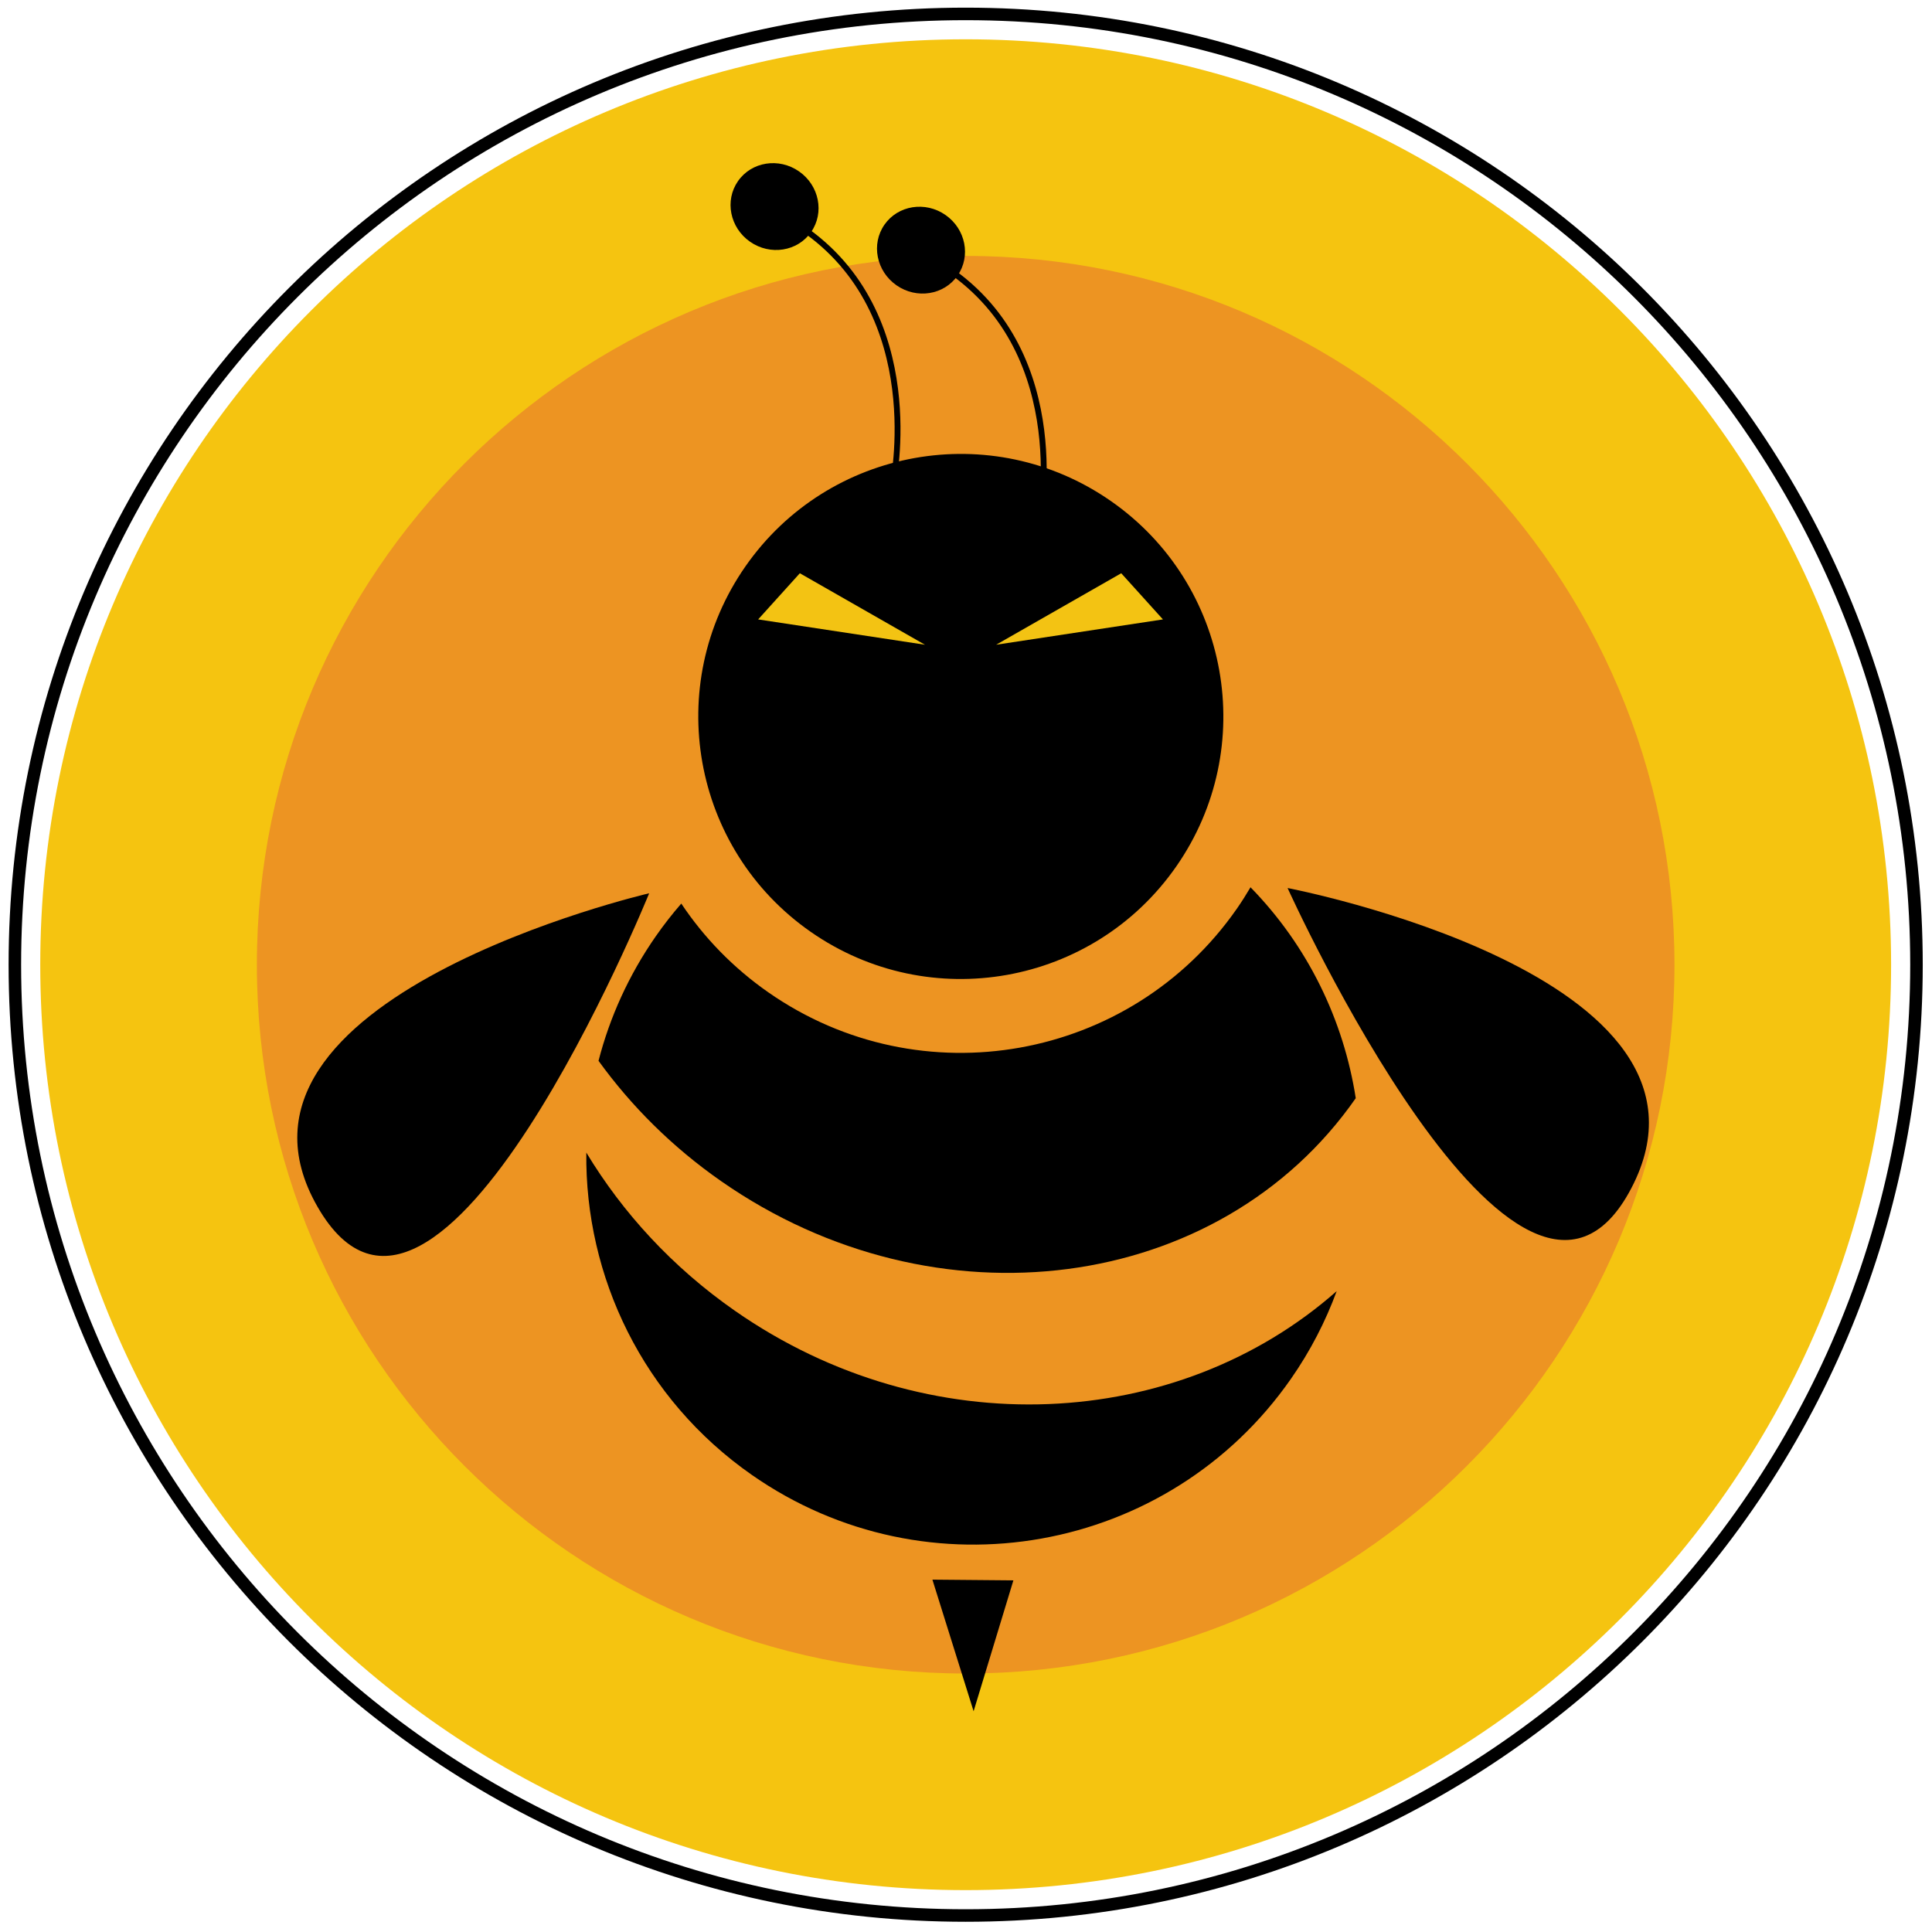
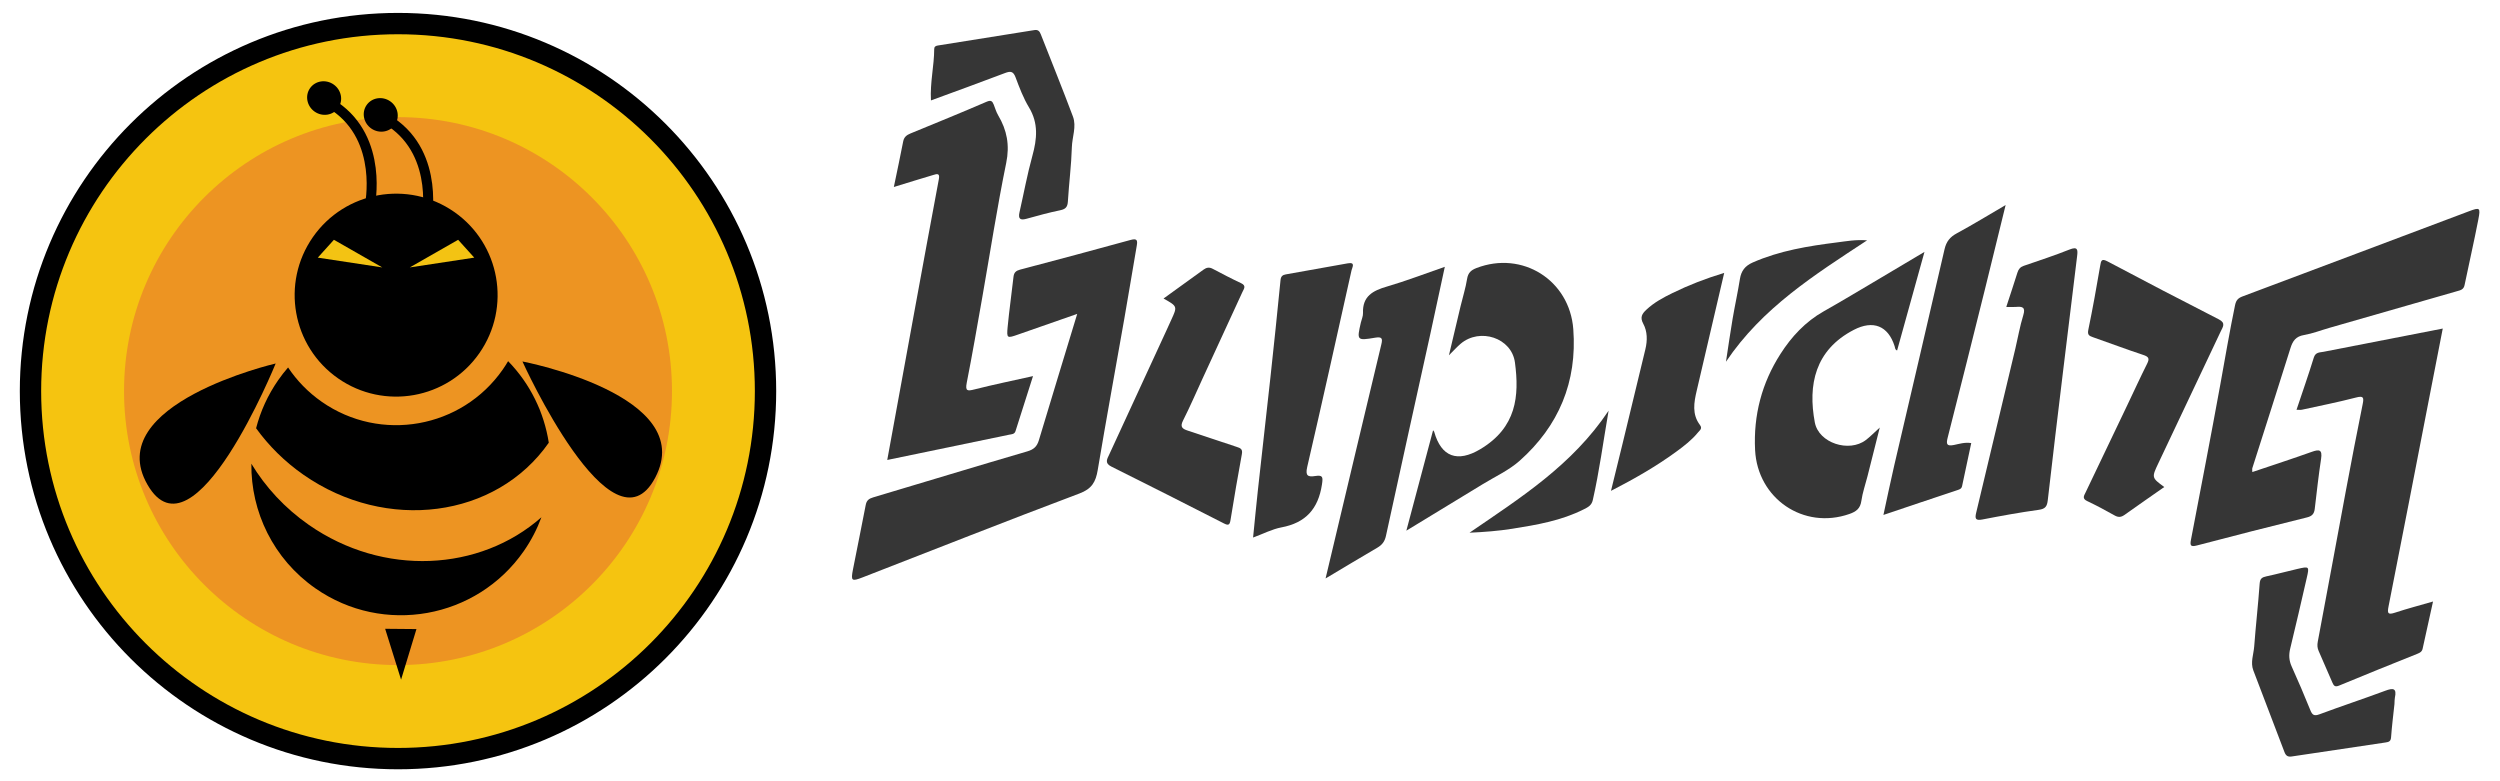
- <svg xmlns="http://www.w3.org/2000/svg" version="1.1" id="Layer_1" x="0px" y="0px" width="1080px" height="1080px" viewBox="0 0 1080 1080" style="enable-background:new 0 0 1080 1080;" xml:space="preserve">
-   <path style="fill:#F5C410;" d="M22.499,539.275c0-285.703,231.605-517.309,517.313-517.309  c285.709,0,517.324,231.605,517.324,517.309c0,285.713-231.615,517.318-517.324,517.318  C254.104,1056.594,22.499,824.988,22.499,539.275" />
-   <path style="fill:#ED9422;" d="M936.038,539.275c0,218.836-177.4,396.227-396.227,396.227  c-218.834,0-396.217-177.391-396.217-396.227c0-218.824,177.383-396.217,396.217-396.217  C758.638,143.059,936.038,320.451,936.038,539.275z" />
-   <path style="fill:none;stroke:#000000;stroke-width:7;stroke-miterlimit:10;" d="M8.308,539.275  c0-293.539,237.955-531.498,531.504-531.498c293.541,0,531.514,237.959,531.514,531.498c0,293.551-237.973,531.51-531.514,531.51  C246.263,1070.785,8.308,832.826,8.308,539.275" />
+ <svg xmlns="http://www.w3.org/2000/svg" version="1.1" id="Layer_1" x="0px" y="0px" width="820px" height="256px" viewBox="64.5 0 820 256" enable-background="new 64.5 0 820 256" xml:space="preserve">
+   <g>
+     <g>
+       <path fill-rule="evenodd" clip-rule="evenodd" fill="#363636" d="M417.825,102.958c-6.788,2.367-13.048,4.531-19.292,6.735    c-3.732,1.318-3.881,1.333-3.524-2.469c0.514-5.493,1.323-10.959,1.92-16.445c0.155-1.415,0.85-1.994,2.139-2.336    c12.089-3.204,24.18-6.396,36.231-9.732c2.203-0.609,2.359,0.128,2.054,1.902c-1.386,8.032-2.699,16.077-4.109,24.105    c-2.897,16.494-5.928,32.967-8.696,49.482c-0.645,3.847-1.903,6.125-5.963,7.653c-23.805,8.956-47.454,18.328-71.165,27.534    c-3.598,1.396-3.877,1.163-3.152-2.582c1.367-7.069,2.855-14.117,4.193-21.192c0.287-1.518,1.084-2.068,2.448-2.475    c16.861-5.024,33.69-10.157,50.577-15.095c2.141-0.625,3.165-1.645,3.769-3.655C409.337,130.796,413.488,117.223,417.825,102.958z    " />
+       <path fill-rule="evenodd" clip-rule="evenodd" fill="#363636" d="M803.256,154.835c6.668-2.251,13.098-4.341,19.459-6.614    c2.475-0.885,3.574-0.819,3.098,2.296c-0.836,5.455-1.424,10.947-2.082,16.429c-0.188,1.558-0.861,2.348-2.511,2.755    c-12.056,2.983-24.095,6.04-36.104,9.205c-2.253,0.595-2.312-0.127-1.963-1.949c3.25-16.978,6.54-33.946,9.631-50.954    c1.572-8.645,3.023-17.311,4.816-25.917c0.328-1.573,0.954-2.299,2.44-2.856c24.73-9.258,49.433-18.59,74.148-27.885    c3.759-1.413,3.971-1.317,3.189,2.731c-1.385,7.176-3.033,14.3-4.504,21.459c-0.308,1.493-1.383,1.668-2.521,1.993    c-13.974,4.001-27.944,8.019-41.913,12.037c-2.75,0.79-5.452,1.854-8.254,2.332c-2.622,0.448-3.663,1.894-4.394,4.231    c-4.116,13.158-8.35,26.281-12.526,39.422C803.179,153.826,803.256,154.158,803.256,154.835z" />
+       <path fill-rule="evenodd" clip-rule="evenodd" fill="#363636" d="M357.68,61.336c1.118-5.413,2.143-10.167,3.063-14.941    c0.281-1.456,1.148-2.108,2.411-2.626c8.337-3.421,16.681-6.827,24.954-10.396c1.438-0.62,1.875-0.205,2.33,0.925    c0.474,1.177,0.813,2.433,1.453,3.511c2.899,4.888,3.845,9.789,2.646,15.636c-3.003,14.64-5.268,29.431-7.862,44.154    c-1.64,9.306-3.245,18.619-5.073,27.888c-0.571,2.896,0.254,2.818,2.61,2.22c6.146-1.562,12.365-2.832,19.117-4.344    c-2.01,6.302-3.892,12.161-5.737,18.031c-0.341,1.086-1.321,1.026-2.06,1.182c-13.251,2.779-26.513,5.506-40.014,8.294    c3.07-16.792,6.091-33.354,9.128-49.912c2.585-14.095,5.164-28.189,7.813-42.271c0.38-2.022-0.753-1.618-1.775-1.316    C366.533,58.595,362.403,59.888,357.68,61.336z" />
+       <path fill-rule="evenodd" clip-rule="evenodd" fill="#363636" d="M817.76,134.403c1.96-5.864,3.924-11.452,5.666-17.108    c0.568-1.844,1.976-1.666,3.211-1.91c12.917-2.547,25.845-5.046,39.086-7.62c-1.507,7.729-3.001,15.368-4.487,23.009    c-4.413,22.702-8.79,45.409-13.286,68.094c-0.463,2.329-0.239,2.86,2.146,2.074c3.905-1.288,7.888-2.33,12.437-3.648    c-1.204,5.446-2.322,10.462-3.413,15.483c-0.211,0.972-0.876,1.325-1.717,1.663c-8.573,3.443-17.147,6.883-25.677,10.432    c-1.285,0.536-1.73,0.105-2.164-0.894c-1.518-3.496-3.037-6.989-4.555-10.483c-0.427-0.985-0.489-1.904-0.273-3.048    c3.146-16.568,6.161-33.161,9.262-49.737c1.757-9.393,3.563-18.778,5.461-28.144c0.459-2.258,0.242-2.812-2.25-2.161    c-5.842,1.519-11.772,2.694-17.673,3.984C819.048,134.496,818.521,134.403,817.76,134.403z" />
+       <path fill-rule="evenodd" clip-rule="evenodd" fill="#363636" d="M525.785,174.058c3.043-11.434,5.896-22.155,8.762-32.924    c0.153,0.199,0.321,0.327,0.366,0.49c2.316,8.285,7.667,10.15,15.093,5.726c11.973-7.132,12.845-17.471,11.402-28.41    c-1.076-8.168-11.504-11.514-17.799-6.206c-1.116,0.941-2.093,2.05-3.857,3.798c1.417-5.983,2.605-11.047,3.816-16.104    c0.717-2.993,1.657-5.947,2.143-8.975c0.32-1.999,1.338-2.867,3.066-3.534c15.022-5.789,30.561,3.942,31.765,20.056    c1.292,17.268-4.747,31.726-17.594,43.154c-3.519,3.129-8.01,5.174-12.086,7.666C542.718,163.776,534.552,168.725,525.785,174.058    z" />
+       <path fill-rule="evenodd" clip-rule="evenodd" fill="#363636" d="M695.728,82.618c-3.145,11.33-6.057,21.819-8.974,32.328    c-0.697-0.169-0.665-0.917-0.826-1.42c-2.137-6.691-7.055-8.608-13.368-5.338c-12.773,6.616-15.097,18.084-12.803,30.35    c1.271,6.8,11.249,9.979,16.739,5.795c1.402-1.067,2.639-2.352,4.567-4.094c-1.475,5.854-2.754,10.952-4.045,16.046    c-0.677,2.674-1.613,5.31-1.995,8.024c-0.352,2.509-1.704,3.497-3.902,4.27c-15.034,5.276-30.152-5.026-30.952-20.969    c-0.574-11.446,2.221-21.987,8.324-31.519c3.604-5.631,8.166-10.576,14.166-13.962c5.46-3.08,10.835-6.314,16.233-9.504    C684.274,89.446,689.639,86.239,695.728,82.618z" />
+       <path fill-rule="evenodd" clip-rule="evenodd" fill="#363636" d="M446.139,97.915c4.568-3.296,8.865-6.383,13.146-9.493    c0.952-0.691,1.853-0.849,2.95-0.271c3.1,1.632,6.202,3.265,9.373,4.749c1.762,0.825,0.887,1.836,0.431,2.829    c-4.382,9.545-8.783,19.082-13.18,28.62c-2.088,4.529-4.058,9.118-6.311,13.563c-1.076,2.121-0.256,2.748,1.573,3.341    c5.342,1.73,10.644,3.589,15.986,5.317c1.249,0.404,2.035,0.706,1.73,2.355c-1.328,7.195-2.556,14.411-3.725,21.634    c-0.263,1.621-0.653,1.896-2.188,1.112c-12.28-6.275-24.587-12.503-36.931-18.653c-2.271-1.13-1.343-2.468-0.678-3.911    c6.26-13.582,12.524-27.163,18.787-40.745c0.533-1.157,1.051-2.32,1.583-3.479C450.713,100.483,450.714,100.484,446.139,97.915z" />
+       <path fill-rule="evenodd" clip-rule="evenodd" fill="#363636" d="M774.38,159.741c-4.386,3.067-8.751,6.093-13.078,9.169    c-1.089,0.772-2.012,0.832-3.208,0.157c-2.962-1.666-5.963-3.277-9.032-4.732c-1.711-0.813-0.981-1.782-0.497-2.8    c4.571-9.585,9.159-19.16,13.735-28.744c2.15-4.501,4.222-9.042,6.459-13.501c0.857-1.709,0.506-2.289-1.293-2.881    c-5.532-1.819-10.977-3.898-16.481-5.807c-1.264-0.438-1.857-0.769-1.517-2.425c1.439-6.964,2.692-13.967,3.888-20.978    c0.297-1.74,0.438-2.51,2.476-1.429c12.104,6.419,24.25,12.76,36.454,18.984c2.351,1.198,1.309,2.474,0.656,3.855    c-6.802,14.409-13.623,28.809-20.444,43.209C770.202,156.667,770.196,156.664,774.38,159.741z" />
+       <path fill-rule="evenodd" clip-rule="evenodd" fill="#363636" d="M475.511,176.313c0.547-5.414,1.018-10.447,1.569-15.47    c1.354-12.339,2.773-24.671,4.114-37.012c1.158-10.652,2.276-21.31,3.32-31.974c0.123-1.248,0.695-1.671,1.693-1.851    c6.784-1.224,13.571-2.436,20.36-3.633c2.642-0.467,1.46,1.297,1.234,2.302c-4.8,21.513-9.566,43.034-14.537,64.508    c-0.669,2.888,0.24,3.32,2.595,2.957c2.515-0.388,2.632,0.246,2.237,2.816c-1.218,7.94-5.313,12.531-13.273,14.022    C481.759,173.556,478.872,175.078,475.511,176.313z" />
+       <path fill-rule="evenodd" clip-rule="evenodd" fill="#363636" d="M499.288,189.73c3.4-14.299,6.674-28.076,9.952-41.853    c2.771-11.643,5.539-23.286,8.339-34.922c0.453-1.886,0.277-2.586-2.046-2.191c-5.993,1.018-6.018,0.887-4.663-4.989    c0.236-1.032,0.738-2.071,0.696-3.089c-0.224-5.531,3.241-7.355,7.852-8.698c6.244-1.819,12.333-4.176,18.982-6.473    c-1.64,7.604-3.147,14.724-4.711,21.831c-4.872,22.139-9.795,44.267-14.597,66.419c-0.404,1.864-1.27,2.967-2.82,3.873    C510.79,182.843,505.351,186.12,499.288,189.73z" />
+       <path fill-rule="evenodd" clip-rule="evenodd" fill="#363636" d="M722.348,67.251c-2.295,9.355-4.459,18.294-6.684,27.218    c-4.076,16.362-8.152,32.725-12.324,49.062c-0.554,2.169-0.314,2.898,2.074,2.418c1.741-0.351,3.485-0.947,5.654-0.621    c-1.005,4.695-2.025,9.375-2.994,14.065c-0.185,0.893-0.722,1.095-1.497,1.35c-7.937,2.624-15.854,5.309-24.314,8.156    c1.239-5.688,2.316-10.941,3.531-16.164c5.501-23.659,11.077-47.302,16.514-70.976c0.578-2.515,1.76-4.004,4.001-5.217    C711.6,73.68,716.734,70.527,722.348,67.251z" />
+       <path fill-rule="evenodd" clip-rule="evenodd" fill="#363636" d="M722.555,100.682c1.318-4.036,2.532-7.652,3.668-11.292    c0.348-1.112,0.94-1.809,2.057-2.194c5.018-1.734,10.074-3.373,15.001-5.342c2.73-1.092,2.771,0.067,2.514,2.15    c-1.549,12.537-3.078,25.077-4.591,37.62c-1.705,14.135-3.43,28.268-5.03,42.415c-0.229,2.023-0.76,2.881-2.96,3.183    c-6.197,0.851-12.364,1.978-18.509,3.173c-2.329,0.453-2.46-0.379-2.01-2.256c4.311-17.958,8.588-35.924,12.862-53.891    c0.859-3.61,1.471-7.294,2.57-10.828c0.808-2.598-0.2-2.95-2.336-2.752C724.855,100.754,723.908,100.682,722.555,100.682z" />
+       <path fill-rule="evenodd" clip-rule="evenodd" fill="#363636" d="M630.038,89.507c-3.078,13.203-6.031,25.922-9.016,38.635    c-0.91,3.885-1.594,7.742,1.062,11.257c0.887,1.173-0.059,1.729-0.62,2.419c-2.03,2.487-4.551,4.434-7.121,6.312    c-6.589,4.819-13.644,8.861-21.44,12.873c1.362-5.552,2.614-10.608,3.843-15.671c2.488-10.257,4.963-20.519,7.438-30.779    c0.691-2.865,0.681-5.834-0.691-8.361c-1.179-2.17-0.351-3.318,1.025-4.613c2.5-2.354,5.492-3.959,8.538-5.453    C618.361,93.52,623.858,91.391,630.038,89.507z" />
+       <path fill-rule="evenodd" clip-rule="evenodd" fill="#363636" d="M369.854,32.941c-0.33-5.901,1.049-11.328,1.067-16.837    c0.002-0.768,0.428-1.058,1.179-1.176c10.57-1.666,21.138-3.35,31.7-5.062c1.236-0.2,1.713,0.444,2.096,1.421    c3.52,8.979,7.147,17.917,10.53,26.947c1.229,3.279-0.262,6.706-0.358,10.073c-0.17,5.93-0.945,11.84-1.302,17.768    c-0.109,1.816-0.73,2.522-2.521,2.889c-3.735,0.764-7.422,1.788-11.099,2.808c-2.066,0.571-2.722-0.063-2.256-2.112    c1.406-6.201,2.553-12.473,4.242-18.595c1.521-5.509,2.016-10.643-1.126-15.842c-1.846-3.055-3.14-6.479-4.396-9.845    c-0.765-2.045-1.677-2.106-3.513-1.405C386.191,26.994,378.227,29.86,369.854,32.941z" />
+       <path fill-rule="evenodd" clip-rule="evenodd" fill="#363636" d="M849.881,230.944c-0.349,3.289-0.832,7.083-1.11,10.892    c-0.096,1.314-0.715,1.533-1.768,1.688c-10.283,1.511-20.563,3.039-30.84,4.603c-1.305,0.199-1.924-0.292-2.369-1.471    c-3.378-8.931-6.807-17.839-10.202-26.762c-1.008-2.646,0.093-5.255,0.287-7.864c0.513-6.874,1.3-13.728,1.79-20.603    c0.119-1.661,0.785-2.082,2.201-2.384c3.42-0.727,6.798-1.65,10.205-2.436c3.862-0.889,3.911-0.85,3.055,2.884    c-1.776,7.749-3.555,15.499-5.438,23.223c-0.502,2.062-0.414,3.902,0.46,5.851c2.128,4.74,4.186,9.516,6.126,14.337    c0.654,1.626,1.242,2.049,3.033,1.38c7.159-2.673,14.425-5.061,21.587-7.729c2.561-0.953,3.804-0.855,3.124,2.29    C849.91,229.356,849.945,229.902,849.881,230.944z" />
+       <path fill-rule="evenodd" clip-rule="evenodd" fill="#363636" d="M676.912,78.827c-17.333,11.392-34.393,22.119-46.294,39.819    c0.775-5.05,1.412-9.568,2.177-14.065c0.743-4.374,1.705-8.712,2.402-13.093c0.421-2.647,1.692-4.29,4.182-5.387    c8.834-3.889,18.214-5.399,27.667-6.591C670.076,79.13,673.114,78.543,676.912,78.827z" />
+       <path fill-rule="evenodd" clip-rule="evenodd" fill="#363636" d="M592.121,134.707c-1.79,10.356-3.044,19.903-5.181,29.309    c-0.403,1.782-1.591,2.347-2.91,3.016c-7.389,3.743-15.436,5.12-23.485,6.396c-4.598,0.728-9.255,1.085-14.044,1.3    C563.099,163.344,580.169,152.621,592.121,134.707z" />
+     </g>
+   </g>
+   <path fill="#F5C410" d="M77.719,128.279c0-64.797,52.528-117.325,117.327-117.325s117.328,52.528,117.328,117.325  c0,64.8-52.529,117.329-117.328,117.329S77.719,193.079,77.719,128.279" />
+   <path fill="#ED9422" d="M284.909,128.279c0,49.633-40.234,89.865-89.863,89.865c-49.632,0-89.863-40.232-89.863-89.865  c0-49.629,40.23-89.861,89.863-89.861C244.674,38.418,284.909,78.65,284.909,128.279z" />
+   <path fill="none" stroke="#000000" stroke-width="7" stroke-miterlimit="10" d="M74.5,128.279  c0-66.575,53.968-120.544,120.545-120.544c66.575,0,120.548,53.969,120.548,120.544c0,66.577-53.973,120.547-120.548,120.547  C128.468,248.826,74.5,194.856,74.5,128.279" />
  <g>
    <g>
      <g>
        <g>
          <g>
-             <path d="M699.046,495.992c3.268,3.354,6.377,6.82,9.393,10.361C705.423,502.813,702.313,499.346,699.046,495.992z" />
-             <path d="M752.354,588.527c1.27,4.482,2.414,9,3.398,13.574C754.763,597.533,753.624,593.01,752.354,588.527z" />
-             <path d="M735.737,546.605c2.08,3.99,4.037,8.006,5.861,12.104C739.774,554.611,737.817,550.596,735.737,546.605z" />
-             <path d="M742.257,560.213c1.783,4.055,3.432,8.15,4.953,12.285C745.688,568.363,744.04,564.268,742.257,560.213z" />
-             <path d="M747.589,573.498c1.555,4.33,2.955,8.719,4.225,13.115C750.544,582.217,749.144,577.828,747.589,573.498z" />
-             <path d="M758.272,616.414c-0.672-4.695-1.492-9.396-2.482-14.051C756.761,607.008,757.601,611.719,758.272,616.414z" />
-             <path d="M366.628,523.328c-2.867,4.109-5.512,8.314-8.07,12.545C361.116,531.643,363.761,527.438,366.628,523.328z" />
-             <path d="M333.915,595.824c1.109-4.621,2.361-9.205,3.801-13.766C336.261,586.609,335.028,591.197,333.915,595.824z" />
-             <path d="M727.745,532.572c2.371,3.852,4.648,7.811,6.801,11.797C732.394,540.383,730.116,536.424,727.745,532.572z" />
-             <path d="M337.729,581.938c1.453-4.561,3.09-9.09,4.877-13.59C340.819,572.848,339.183,577.377,337.729,581.938z" />
-             <path d="M747.22,721.752c-89.033,78.502-228.498,86.189-336.379,10.992c-34.869-24.297-62.734-54.707-83.09-88.443       c-0.789,69.254,31.564,137.682,92.654,180.264c98.047,68.344,232.908,44.256,301.244-53.789       C732.487,755.24,740.96,738.744,747.22,721.752z" />
-             <path d="M719.894,520.934c2.566,3.564,5.014,7.16,7.311,10.834C724.907,528.094,722.46,524.498,719.894,520.934z" />
-             <path d="M710.212,508.414c2.881,3.455,5.648,6.947,8.291,10.559C715.86,515.361,713.093,511.869,710.212,508.414z" />
-             <path d="M356.72,538.998c-2.455,4.256-4.801,8.545-6.947,12.877C351.919,547.543,354.265,543.254,356.72,538.998z" />
-             <path d="M343.86,565.207c1.807-4.412,3.719-8.785,5.818-13.121C347.579,556.422,345.667,560.795,343.86,565.207z" />
+             <path d="M231.16,118.463c0.741,0.761,1.446,1.547,2.129,2.351C232.606,120.011,231.901,119.224,231.16,118.463z" />
+             <path d="M243.25,139.449c0.289,1.018,0.548,2.042,0.771,3.08C243.795,141.492,243.539,140.467,243.25,139.449z" />
+             <path d="M239.482,129.942c0.47,0.904,0.915,1.815,1.329,2.744C240.397,131.758,239.952,130.847,239.482,129.942z" />
+             <path d="M240.959,133.028c0.405,0.919,0.778,1.848,1.123,2.786C241.738,134.876,241.365,133.947,240.959,133.028z" />
+             <path d="M242.168,136.041c0.353,0.982,0.671,1.978,0.958,2.976C242.839,138.019,242.521,137.023,242.168,136.041z" />
+             <path d="M244.592,145.774c-0.151-1.064-0.339-2.131-0.563-3.188C244.25,143.642,244.441,144.71,244.592,145.774z" />
+             <path d="M155.767,124.663c-0.65,0.932-1.25,1.886-1.83,2.845C154.517,126.549,155.117,125.595,155.767,124.663z" />
+             <path d="M148.348,141.104c0.251-1.048,0.535-2.088,0.861-3.121C148.88,139.015,148.6,140.056,148.348,141.104z" />
+             <path d="M237.667,126.76c0.539,0.873,1.056,1.771,1.544,2.674C238.723,128.531,238.207,127.633,237.667,126.76z" />
+             <path d="M149.212,137.956c0.33-1.034,0.701-2.063,1.106-3.082C149.914,135.894,149.542,136.922,149.212,137.956z" />
+             <path d="M242.086,169.666c-20.193,17.804-51.824,19.548-76.292,2.491c-7.908-5.51-14.228-12.406-18.845-20.059       c-0.179,15.708,7.159,31.228,21.014,40.885c22.237,15.502,52.824,10.038,68.323-12.199       C238.744,177.26,240.666,173.52,242.086,169.666z" />
+             <path d="M235.887,124.12c0.582,0.808,1.138,1.624,1.659,2.457C237.025,125.744,236.469,124.928,235.887,124.12z" />
+             <path d="M233.692,121.28c0.653,0.783,1.28,1.575,1.882,2.395C234.972,122.855,234.345,122.063,233.692,121.28z" />
+             <path d="M153.52,128.217c-0.557,0.966-1.089,1.938-1.576,2.921C152.431,130.154,152.963,129.183,153.52,128.217z" />
+             <path d="M150.603,134.16c0.41-0.999,0.844-1.991,1.32-2.976C151.447,132.169,151.013,133.161,150.603,134.16z" />
          </g>
-           <path d="M757.845,613.939c0.008-0.004,0.018-0.018,0.027-0.045c-6.77-43.572-26.738-85.068-58.826-117.902      c-2.408,4.076-4.93,8.094-7.684,12.041c-59.385,85.205-176.58,106.131-261.781,46.746      c-19.805-13.807-36.109-30.746-48.738-49.678c-5.01,5.756-9.762,11.832-14.215,18.227      c-15.184,21.779-25.785,45.389-32.047,69.676c18.26,25.273,41.188,48.211,68.619,67.326      C523.007,743.84,681.774,723.068,757.845,613.939z" />
-           <path d="M657.483,484.428c-46.336,66.486-137.805,82.818-204.293,36.475c-66.488-46.34-82.828-137.814-36.477-204.305      c46.346-66.488,137.822-82.83,204.316-36.484C687.526,326.455,703.835,417.932,657.483,484.428z" />
-           <polygon points="566.495,883.432 521.216,883.029 544.251,956.598     " />
+           <path d="M244.496,145.214c0.001-0.002,0.004-0.004,0.005-0.01c-1.534-9.883-6.063-19.294-13.341-26.741      c-0.547,0.925-1.117,1.836-1.743,2.731c-13.469,19.323-40.048,24.07-59.372,10.602c-4.491-3.132-8.189-6.973-11.054-11.267      c-1.136,1.305-2.214,2.684-3.224,4.134c-3.443,4.938-5.849,10.293-7.269,15.803c4.142,5.73,9.342,10.934,15.563,15.269      C191.234,174.676,227.243,169.964,244.496,145.214z" />
+           <path d="M221.733,115.841c-10.509,15.077-31.254,18.783-46.334,8.272c-15.079-10.51-18.785-31.257-8.273-46.337      c10.513-15.079,31.259-18.785,46.341-8.274C228.547,80.012,232.245,100.759,221.733,115.841z" />
+           <polygon points="201.096,206.336 190.828,206.243 196.051,222.929     " />
        </g>
-         <path d="M362.89,499.346c0,0-252.357,58.625-185.404,175.227C244.437,791.193,362.89,499.346,362.89,499.346z" />
+         <path d="M154.919,119.224c0,0-57.234,13.296-42.049,39.741C128.055,185.415,154.919,119.224,154.919,119.224z" />
        <g>
-           <path style="fill:none;stroke:#000000;stroke-width:3.28;stroke-miterlimit:10;" d="M580.741,294.361      c0,0,20.539-95.85-51.039-144.148" />
-           <path style="fill:none;stroke:#000000;stroke-width:3.28;stroke-miterlimit:10;" d="M499.009,271.254      c0,0,20.559-95.854-51.045-144.154" />
-           <path d="M453.409,129.725c-7.557,10.842-22.84,13.268-34.123,5.41c-11.303-7.881-14.299-23.053-6.74-33.895      c7.568-10.859,22.838-13.293,34.137-5.414C457.962,103.689,460.978,118.859,453.409,129.725z" />
-           <path d="M535.274,154.076c-7.557,10.85-22.834,13.279-34.123,5.412c-11.287-7.861-14.301-23.041-6.73-33.896      c7.563-10.85,22.84-13.273,34.127-5.406C539.841,128.047,542.837,143.217,535.274,154.076z" />
+           <path fill="none" stroke="#000000" stroke-width="3.28" stroke-miterlimit="10" d="M204.329,72.733      c0,0,4.658-21.738-11.576-32.693" />
+           <path fill="none" stroke="#000000" stroke-width="3.28" stroke-miterlimit="10" d="M185.792,67.492      c0,0,4.663-21.739-11.577-32.694" />
+           <path d="M175.449,35.394c-1.713,2.459-5.18,3.01-7.738,1.228c-2.564-1.788-3.244-5.229-1.529-7.688      c1.717-2.463,5.18-3.015,7.742-1.227C176.482,29.489,177.166,32.93,175.449,35.394z" />
+           <path d="M194.016,40.916c-1.714,2.461-5.179,3.013-7.739,1.229c-2.561-1.783-3.243-5.226-1.526-7.688      c1.716-2.461,5.18-3.011,7.74-1.226C195.051,35.013,195.731,38.453,194.016,40.916z" />
        </g>
      </g>
    </g>
-     <path d="M719.767,496.414c0,0,254.465,48.648,192.158,167.795C849.616,783.359,719.767,496.414,719.767,496.414z" />
-     <polyline style="fill:#F3C313;" points="447.12,320.451 423.81,346.256 517.052,360.412  " />
-     <polyline style="fill:#F3C313;" points="626.776,320.451 650.089,346.256 556.847,360.412  " />
+     <path d="M235.859,118.559c0,0,57.713,11.033,43.581,38.056C265.31,183.638,235.859,118.559,235.859,118.559z" />
+     <polyline fill="#F3C313" points="174.023,78.65 168.736,84.503 189.883,87.714  " />
+     <polyline fill="#F3C313" points="214.77,78.65 220.055,84.503 198.908,87.714  " />
  </g>
</svg>
